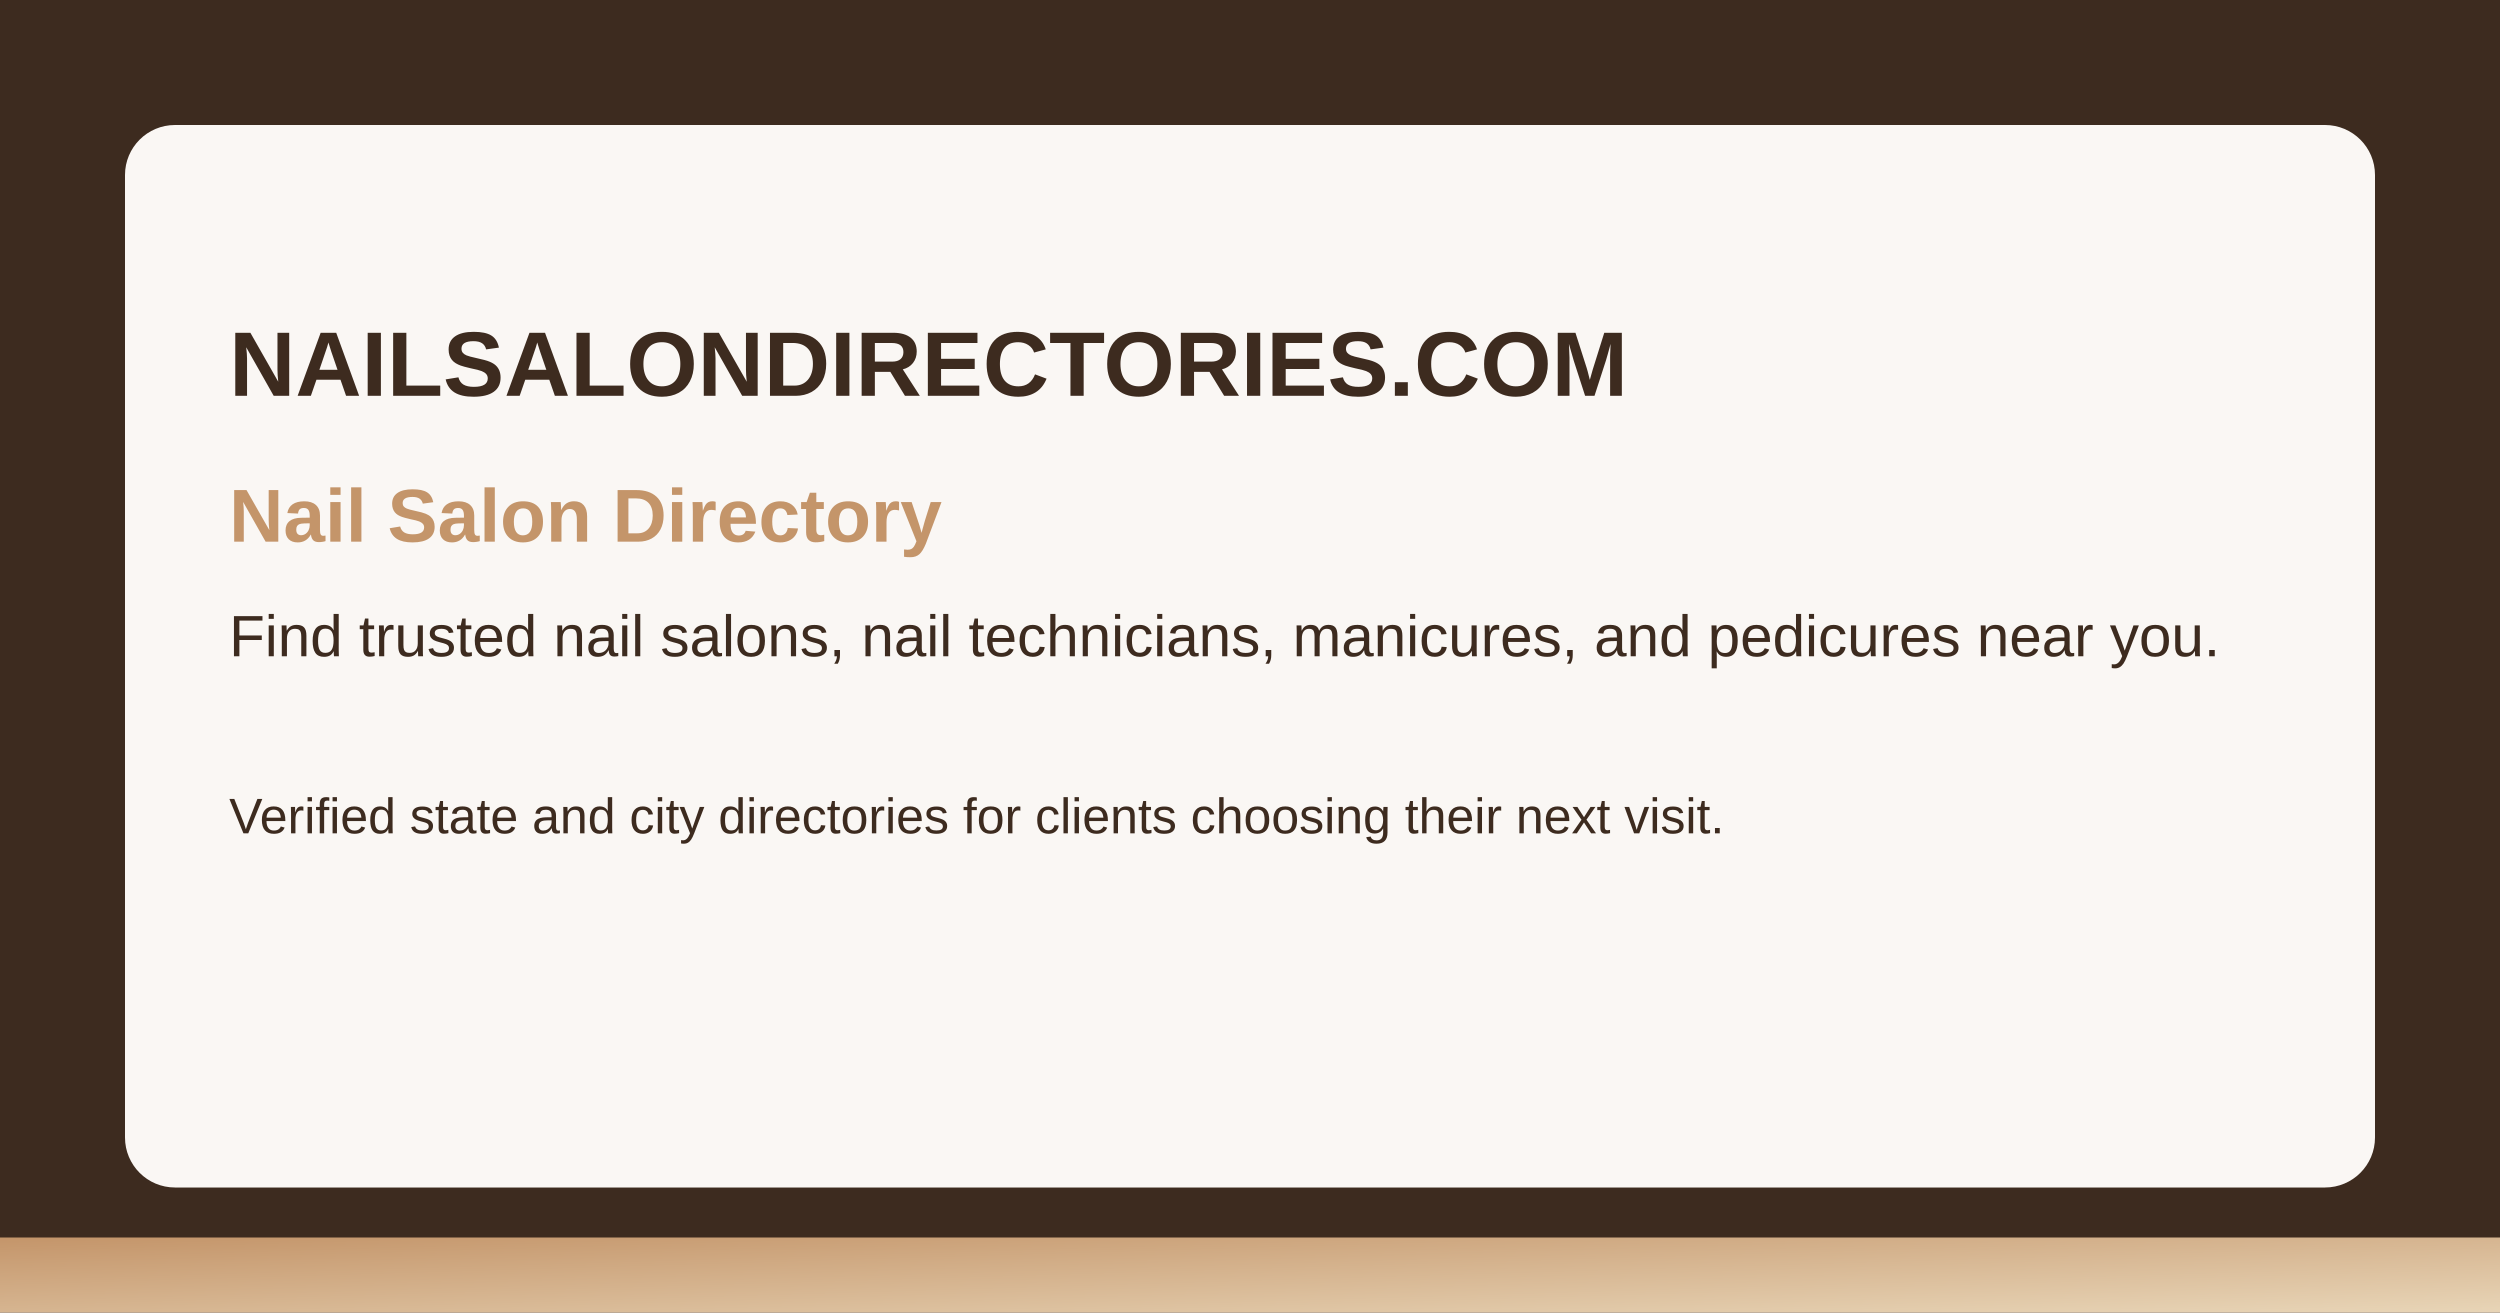
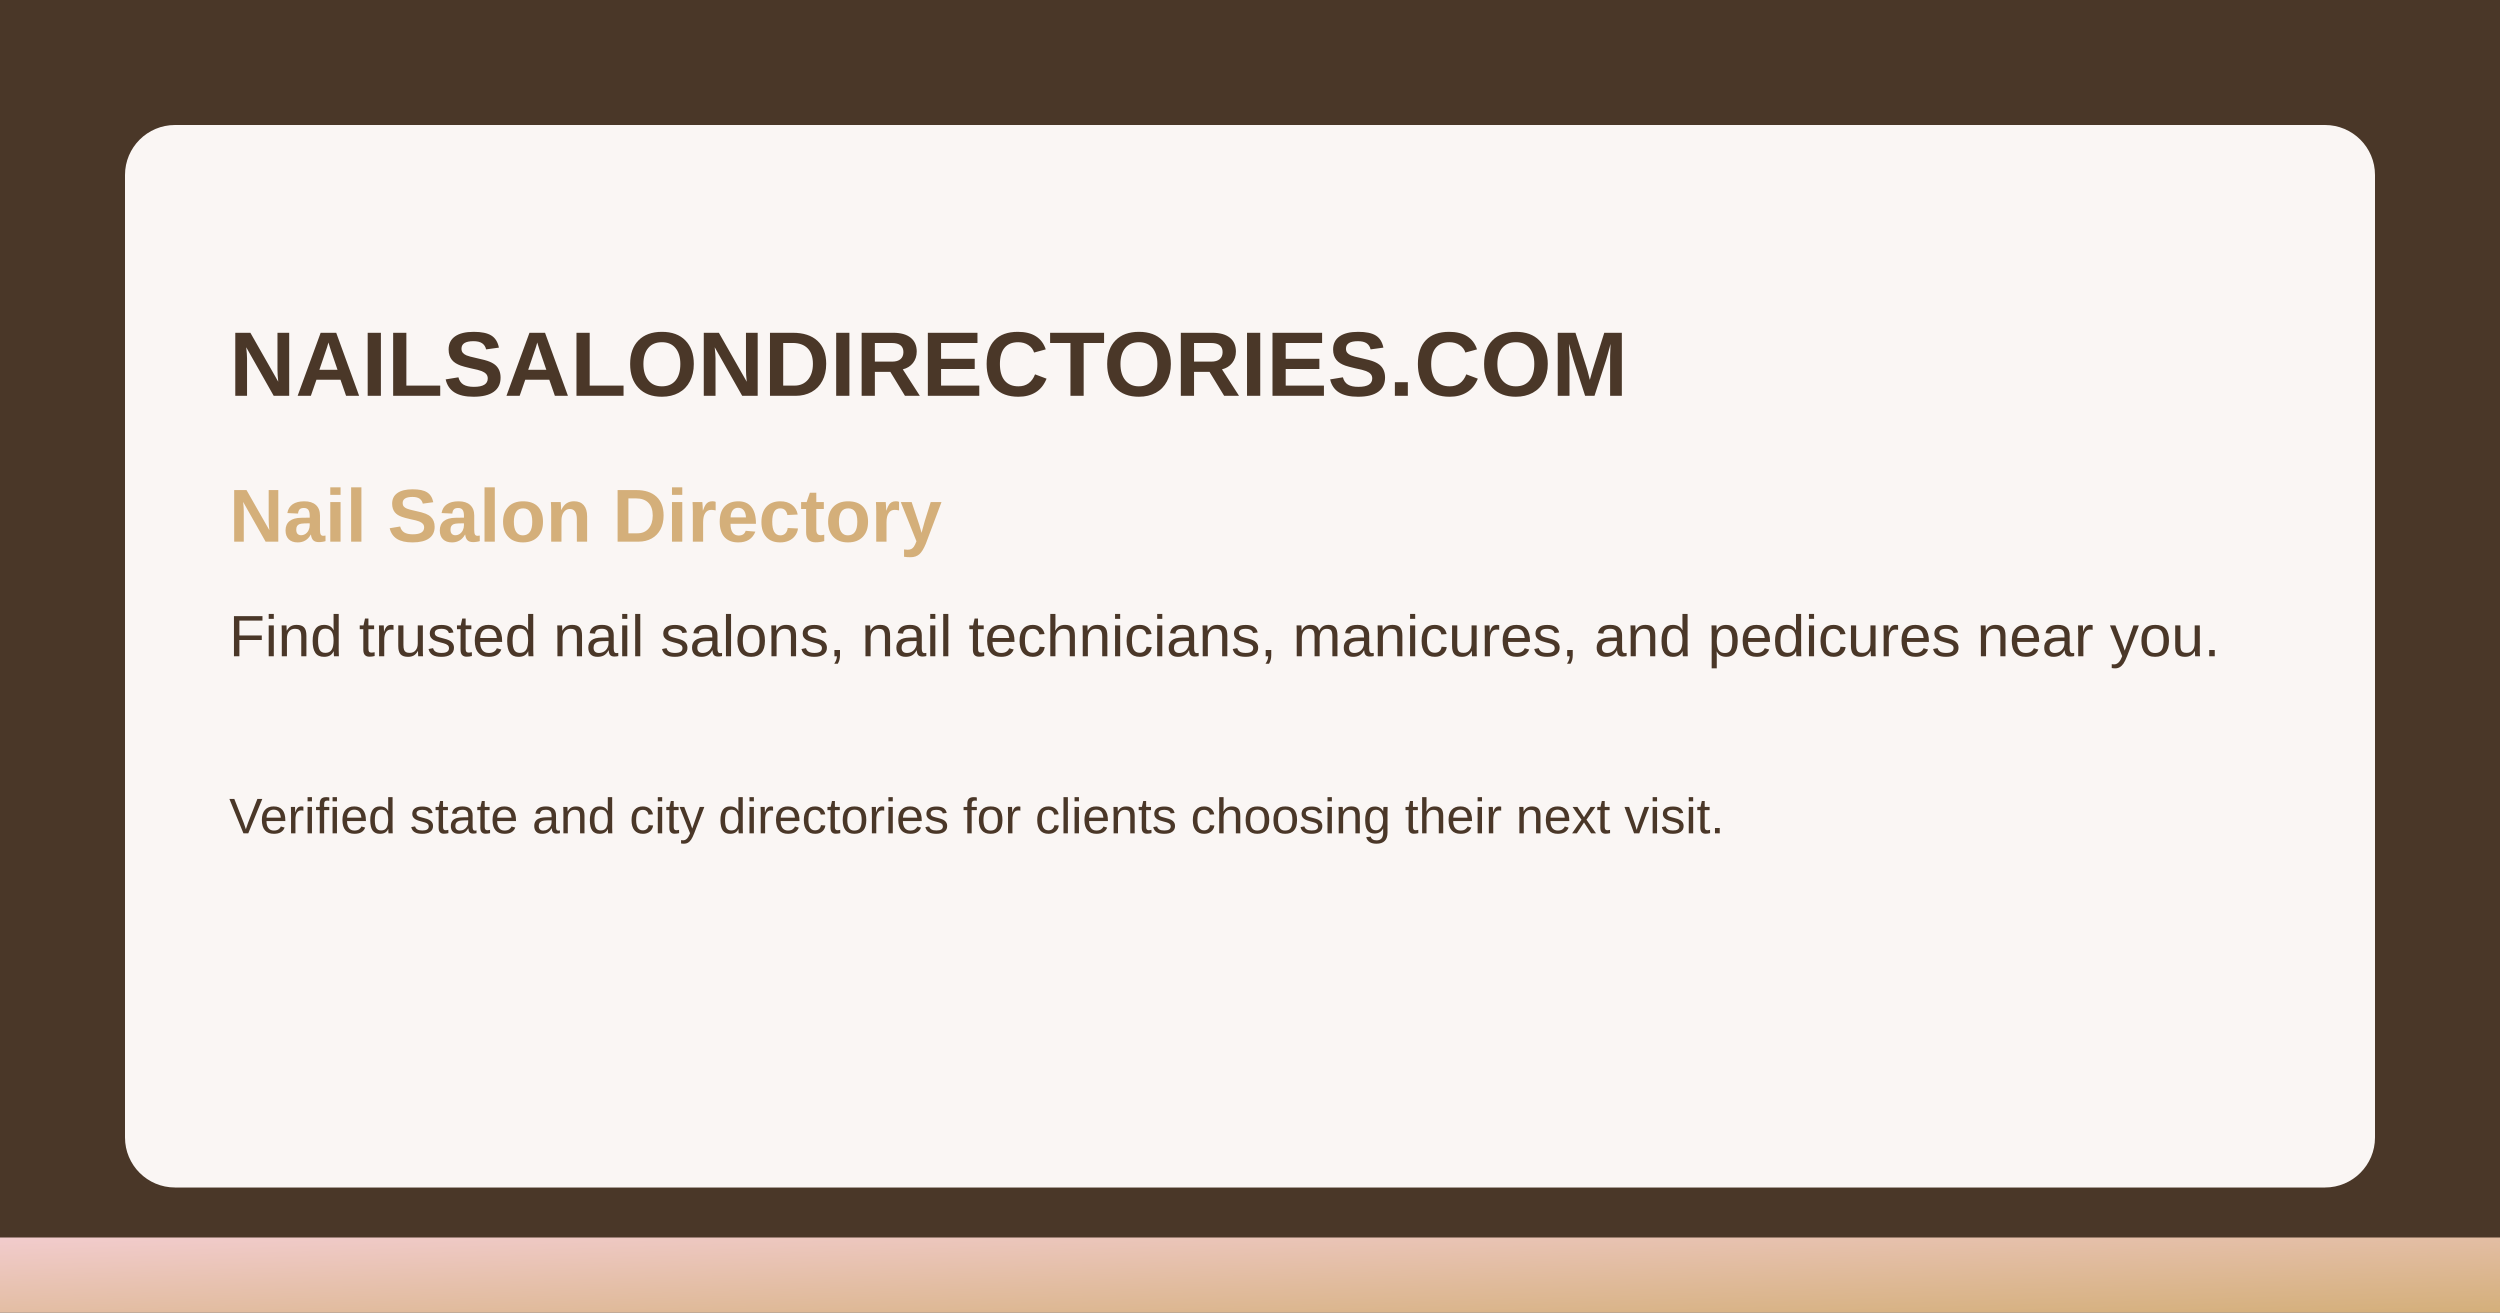
<svg xmlns="http://www.w3.org/2000/svg" width="1200" height="630" viewBox="0 0 1200 630" fill="none">
  <defs>
    <linearGradient id="ogBar" x1="0" y1="0" x2="1" y2="1">
-       <stop offset="0%" stop-color="#C4956A" />
-       <stop offset="100%" stop-color="#E8D5B7" />
+       <stop offset="0%" stop-color="#F2CCCD" />
+       <stop offset="100%" stop-color="#D4AF7A" />
    </linearGradient>
  </defs>
-   <rect width="1200" height="630" fill="#3D2B1F" />
+   <rect width="1200" height="630" fill="#4A3728" />
  <rect x="0" y="594" width="1200" height="36" fill="url(#ogBar)" />
-   <rect x="60" y="60" width="1080" height="510" rx="24" fill="#FAF7F4" />
-   <text x="110" y="190" fill="#3D2B1F" font-family="Arial, Helvetica, sans-serif" font-size="44" font-weight="700">
+   <rect x="60" y="60" width="1080" height="510" rx="24" fill="#FAF6F4" />
+   <text x="110" y="190" fill="#4A3728" font-family="Arial, Helvetica, sans-serif" font-size="44" font-weight="700">
    NAILSALONDIRECTORIES.COM
  </text>
-   <text x="110" y="260" fill="#C4956A" font-family="Arial, Helvetica, sans-serif" font-size="36" font-weight="700">
+   <text x="110" y="260" fill="#D4AF7A" font-family="Arial, Helvetica, sans-serif" font-size="36" font-weight="700">
    Nail Salon Directory
  </text>
-   <text x="110" y="315" fill="#3D2B1F" font-family="Arial, Helvetica, sans-serif" font-size="28" font-weight="500">
+   <text x="110" y="315" fill="#4A3728" font-family="Arial, Helvetica, sans-serif" font-size="28" font-weight="500">
    Find trusted nail salons, nail technicians, manicures, and pedicures near you.
  </text>
-   <text x="110" y="400" fill="#3D2B1F" font-family="Arial, Helvetica, sans-serif" font-size="24" font-weight="500">
+   <text x="110" y="400" fill="#4A3728" font-family="Arial, Helvetica, sans-serif" font-size="24" font-weight="500">
    Verified state and city directories for clients choosing their next visit.
  </text>
</svg>
